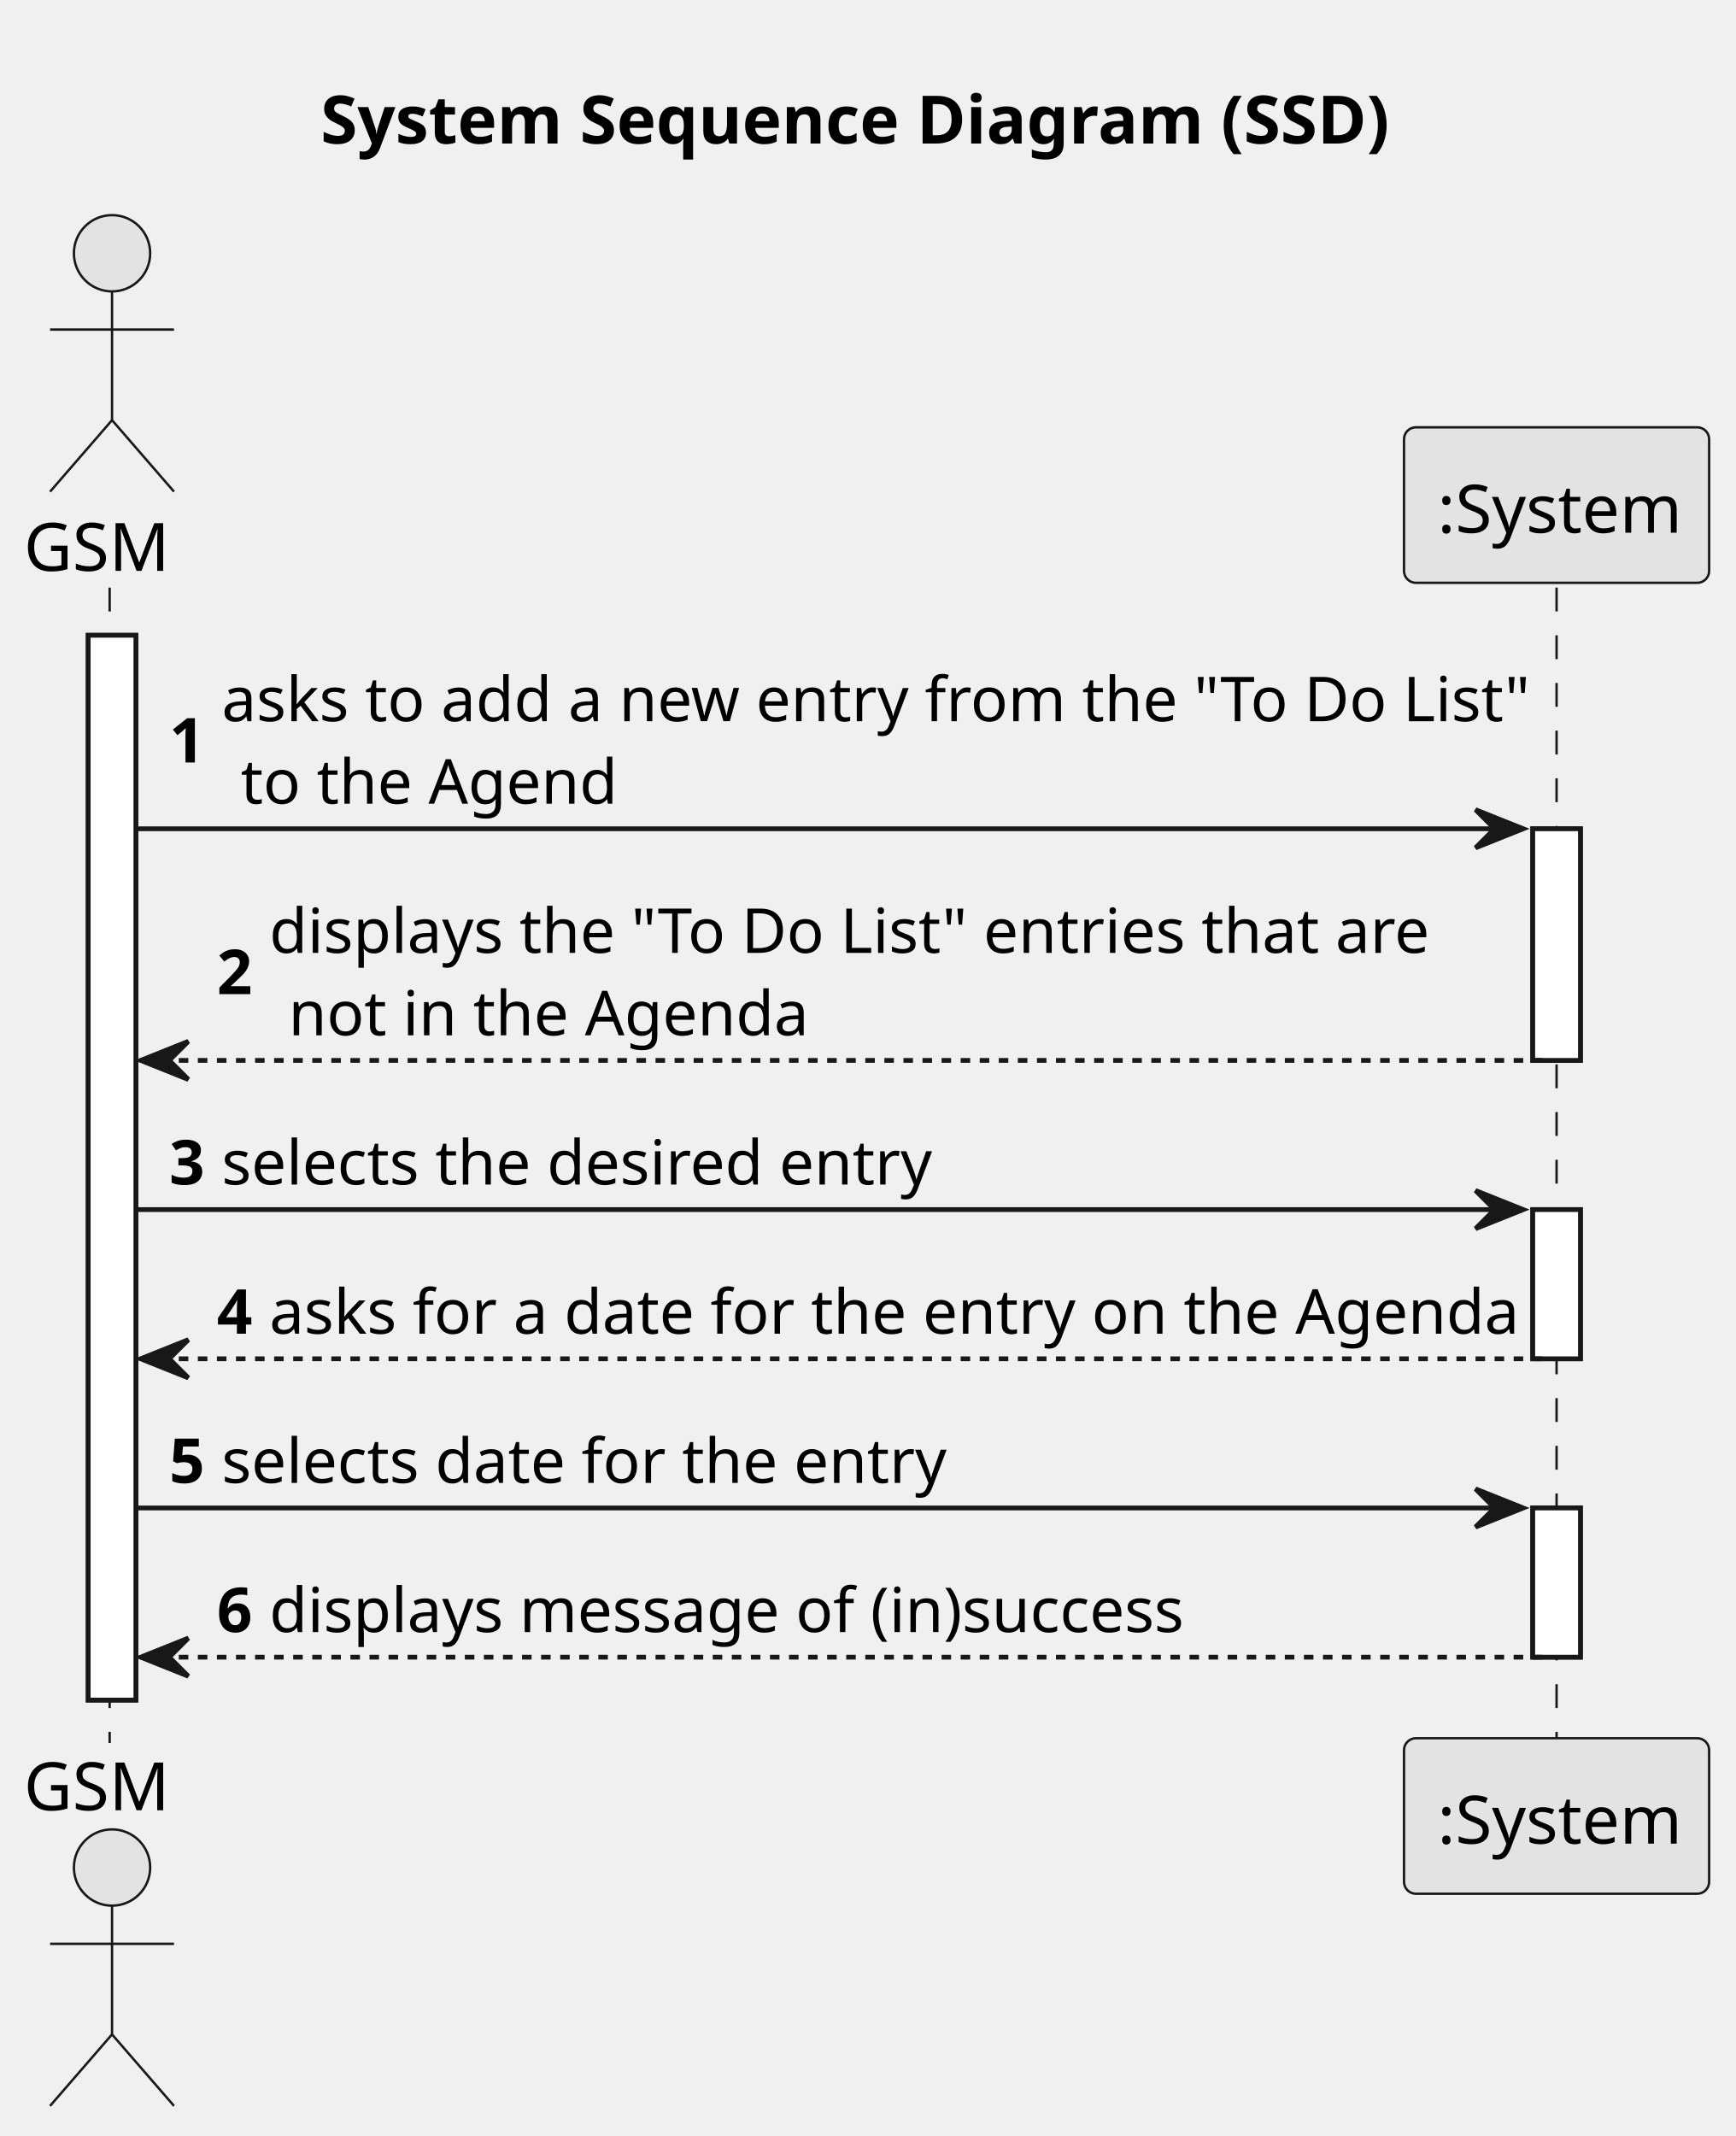
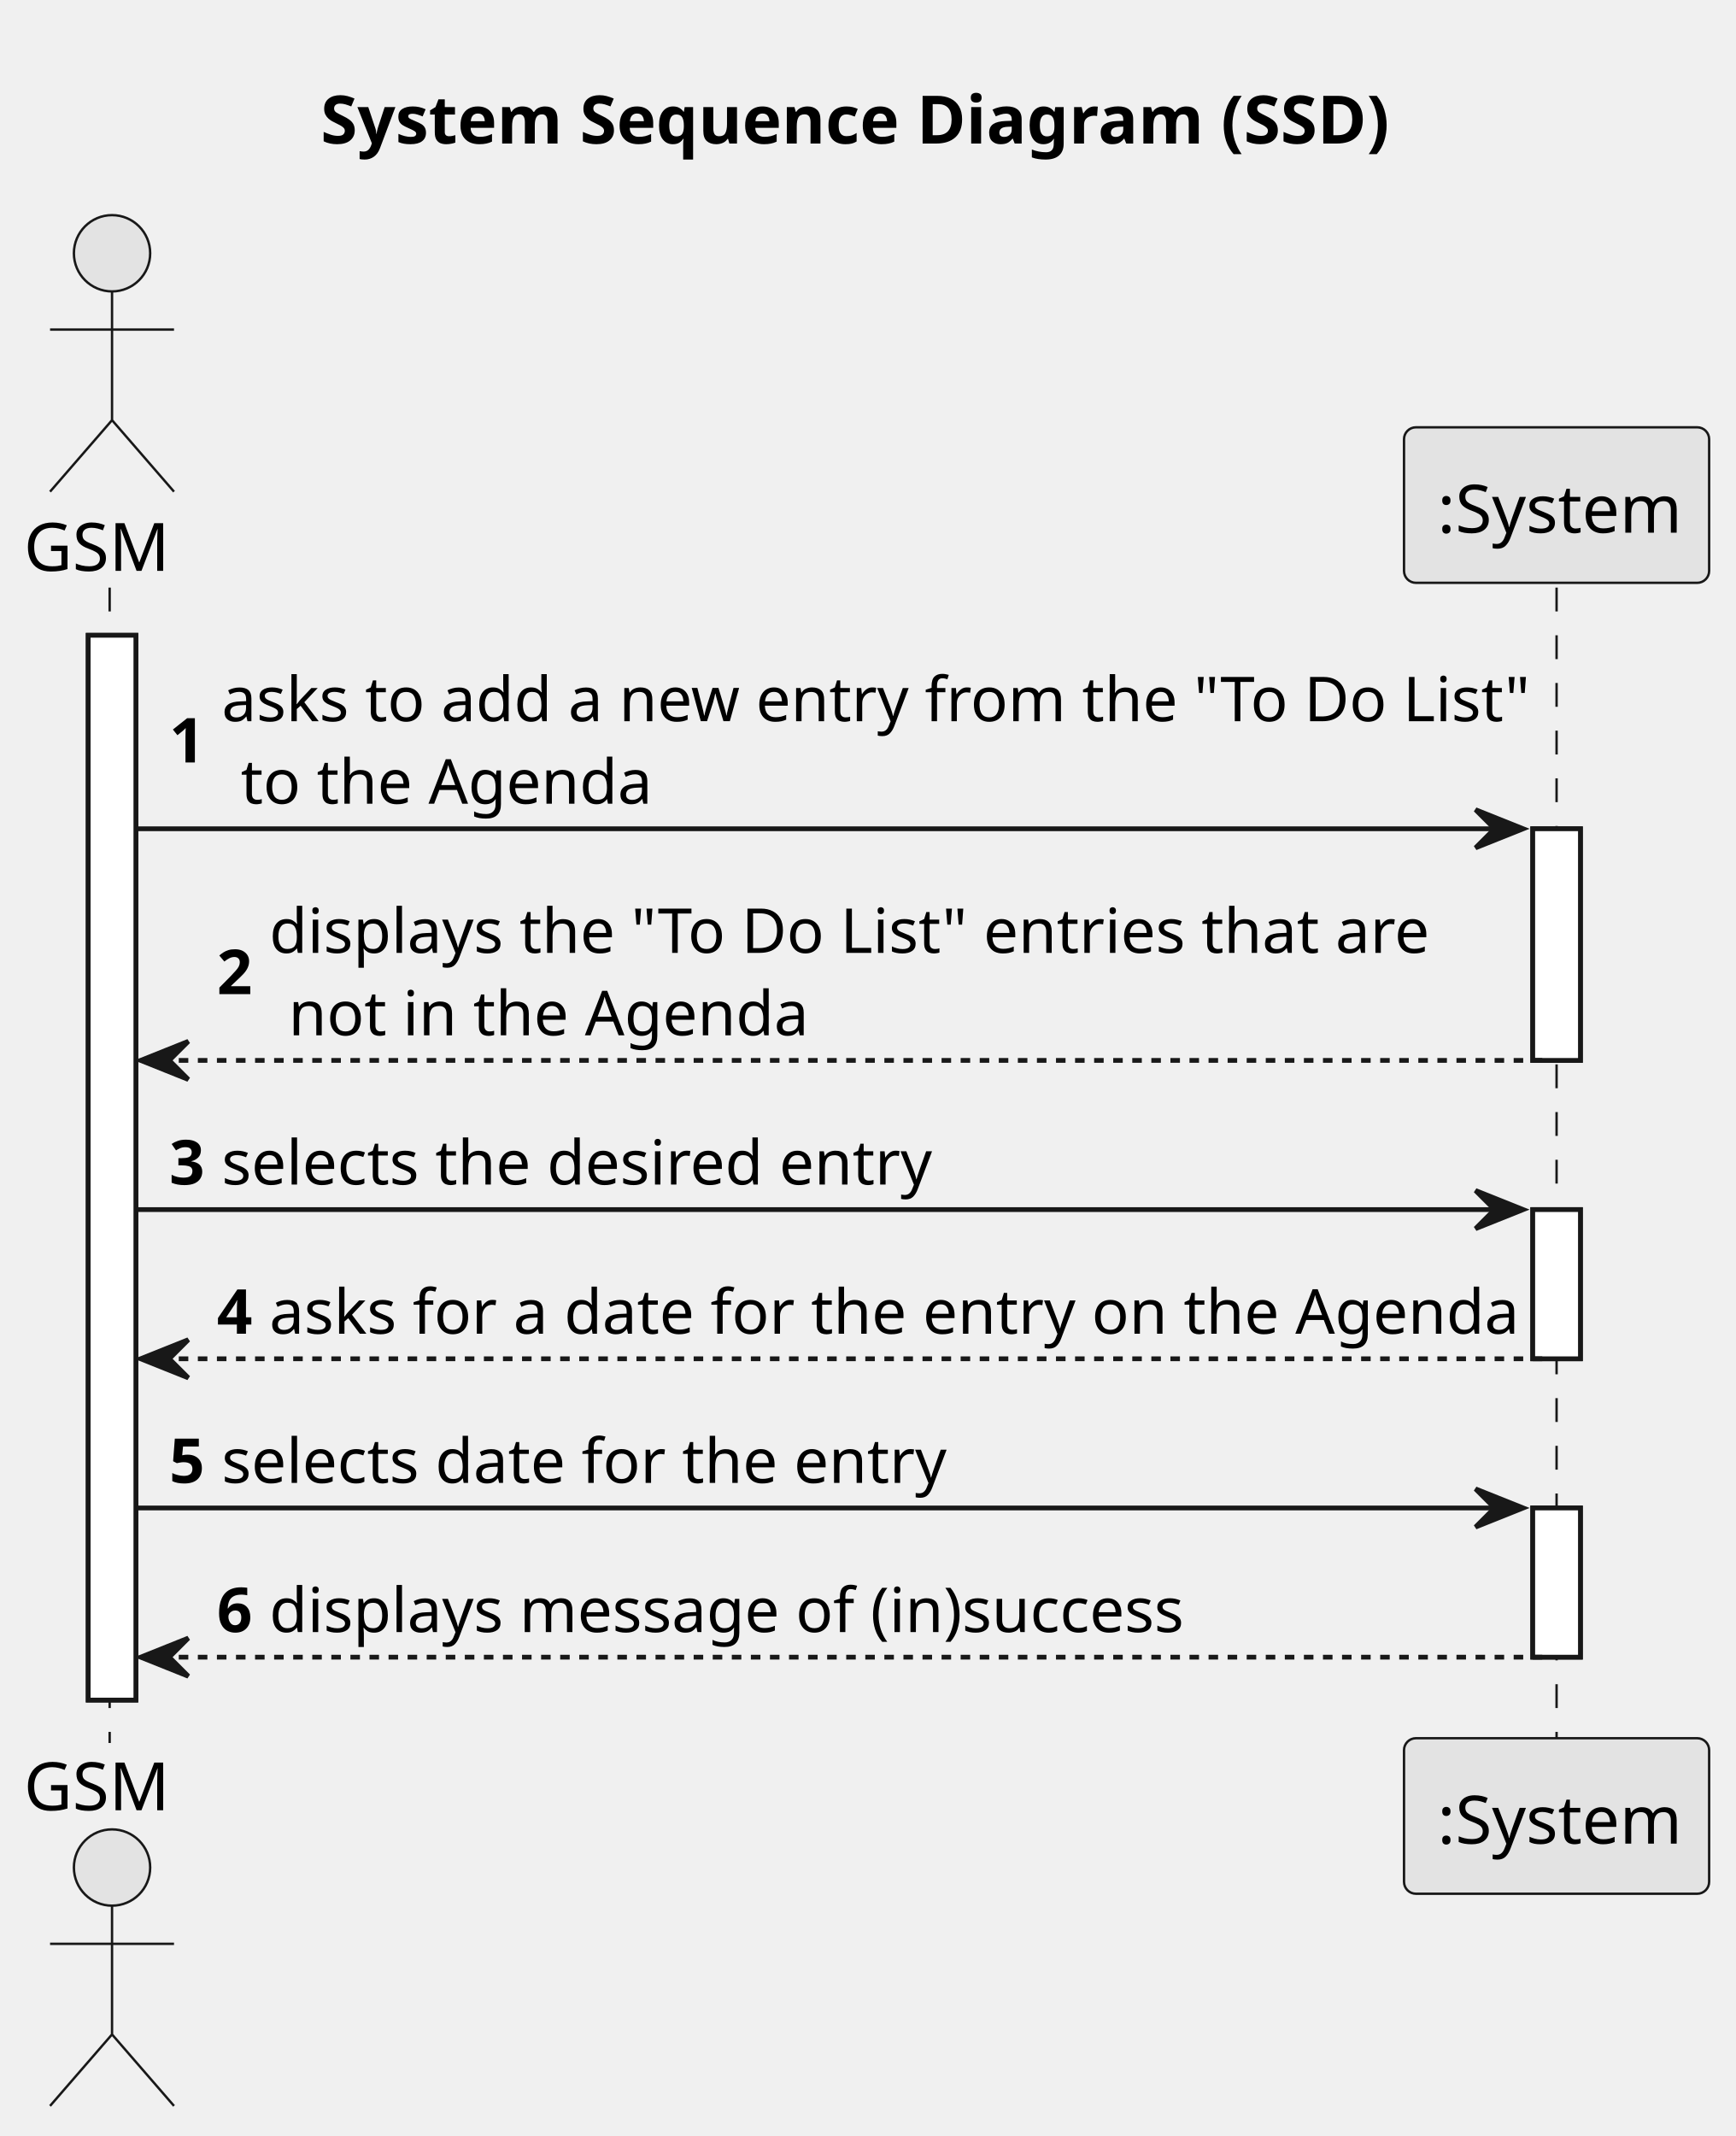
<svg xmlns="http://www.w3.org/2000/svg" contentStyleType="text/css" height="448px" preserveAspectRatio="none" style="width:364px;height:448px;background:#FFFFFF;" version="1.1" viewBox="0 0 364 448" width="364px" zoomAndPan="magnify">
  <defs />
  <g>
    <text fill="#000000" font-family="sans-serif" font-size="14" font-weight="bold" lengthAdjust="spacing" textLength="228" x="67.25" y="30.107">System Sequence Diagram (SSD)</text>
    <rect fill="#FFFFFF" height="223.328" style="stroke:#181818;stroke-width:1.0;" width="10" x="18.5" y="133.242" />
    <rect fill="#FFFFFF" height="48.582" style="stroke:#181818;stroke-width:1.0;" width="10" x="321.5" y="173.824" />
    <rect fill="#FFFFFF" height="31.291" style="stroke:#181818;stroke-width:1.0;" width="10" x="321.5" y="253.697" />
    <rect fill="#FFFFFF" height="31.291" style="stroke:#181818;stroke-width:1.0;" width="10" x="321.5" y="316.279" />
    <line style="stroke:#181818;stroke-width:0.5;stroke-dasharray:5.0,5.0;" x1="23" x2="23" y1="123.242" y2="365.57" />
    <line style="stroke:#181818;stroke-width:0.5;stroke-dasharray:5.0,5.0;" x1="326.5" x2="326.5" y1="123.242" y2="365.57" />
    <text fill="#000000" font-family="sans-serif" font-size="14" lengthAdjust="spacing" textLength="31" x="5" y="119.728">GSM</text>
    <ellipse cx="23.5" cy="53.121" fill="#E3E3E3" rx="8" ry="8" style="stroke:#181818;stroke-width:0.5;" />
    <path d="M23.5,61.121 L23.5,88.121 M10.5,69.121 L36.5,69.121 M23.5,88.121 L10.5,103.121 M23.5,88.121 L36.5,103.121 " fill="none" style="stroke:#181818;stroke-width:0.5;" />
    <text fill="#000000" font-family="sans-serif" font-size="14" lengthAdjust="spacing" textLength="31" x="5" y="379.678">GSM</text>
    <ellipse cx="23.5" cy="391.691" fill="#E3E3E3" rx="8" ry="8" style="stroke:#181818;stroke-width:0.5;" />
    <path d="M23.5,399.691 L23.5,426.691 M10.5,407.691 L36.5,407.691 M23.5,426.691 L10.5,441.691 M23.5,426.691 L36.5,441.691 " fill="none" style="stroke:#181818;stroke-width:0.5;" />
    <rect fill="#E3E3E3" height="32.621" rx="2.5" ry="2.5" style="stroke:#181818;stroke-width:0.5;" width="64" x="294.5" y="89.621" />
    <text fill="#000000" font-family="sans-serif" font-size="14" lengthAdjust="spacing" textLength="50" x="301.5" y="111.728">:System</text>
    <rect fill="#E3E3E3" height="32.621" rx="2.5" ry="2.5" style="stroke:#181818;stroke-width:0.5;" width="64" x="294.5" y="364.57" />
    <text fill="#000000" font-family="sans-serif" font-size="14" lengthAdjust="spacing" textLength="50" x="301.5" y="386.678">:System</text>
    <rect fill="#FFFFFF" height="223.328" style="stroke:#181818;stroke-width:1.0;" width="10" x="18.5" y="133.242" />
    <rect fill="#FFFFFF" height="48.582" style="stroke:#181818;stroke-width:1.0;" width="10" x="321.5" y="173.824" />
    <rect fill="#FFFFFF" height="31.291" style="stroke:#181818;stroke-width:1.0;" width="10" x="321.5" y="253.697" />
    <rect fill="#FFFFFF" height="31.291" style="stroke:#181818;stroke-width:1.0;" width="10" x="321.5" y="316.279" />
    <polygon fill="#181818" points="309.5,169.824,319.5,173.824,309.5,177.824,313.5,173.824" style="stroke:#181818;stroke-width:1.0;" />
    <line style="stroke:#181818;stroke-width:1.0;" x1="28.5" x2="315.5" y1="173.824" y2="173.824" />
    <text fill="#000000" font-family="sans-serif" font-size="13" font-weight="bold" lengthAdjust="spacing" textLength="7" x="35.5" y="159.916">1</text>
    <text fill="#000000" font-family="sans-serif" font-size="13" lengthAdjust="spacing" textLength="263" x="46.5" y="151.27">asks to add a new entry from the "To Do List"</text>
-     <text fill="#000000" font-family="sans-serif" font-size="13" lengthAdjust="spacing" textLength="74" x="50.5" y="168.561">to the Agend</text>
+     <text fill="#000000" font-family="sans-serif" font-size="13" lengthAdjust="spacing" textLength="81" x="50.5" y="168.561">to the Agenda</text>
    <polygon fill="#181818" points="39.5,218.406,29.5,222.406,39.5,226.406,35.5,222.406" style="stroke:#181818;stroke-width:1.0;" />
    <line style="stroke:#181818;stroke-width:1.0;stroke-dasharray:2.0,2.0;" x1="33.5" x2="325.5" y1="222.406" y2="222.406" />
    <text fill="#000000" font-family="sans-serif" font-size="13" font-weight="bold" lengthAdjust="spacing" textLength="7" x="45.5" y="208.498">2</text>
    <text fill="#000000" font-family="sans-serif" font-size="13" lengthAdjust="spacing" textLength="234" x="56.5" y="199.852">displays the "To Do List" entries that are</text>
    <text fill="#000000" font-family="sans-serif" font-size="13" lengthAdjust="spacing" textLength="102" x="60.5" y="217.144">not in the Agenda</text>
    <polygon fill="#181818" points="309.5,249.697,319.5,253.697,309.5,257.697,313.5,253.697" style="stroke:#181818;stroke-width:1.0;" />
    <line style="stroke:#181818;stroke-width:1.0;" x1="28.5" x2="315.5" y1="253.697" y2="253.697" />
    <text fill="#000000" font-family="sans-serif" font-size="13" font-weight="bold" lengthAdjust="spacing" textLength="7" x="35.5" y="248.435">3</text>
    <text fill="#000000" font-family="sans-serif" font-size="13" lengthAdjust="spacing" textLength="143" x="46.5" y="248.435">selects the desired entry</text>
    <polygon fill="#181818" points="39.5,280.988,29.5,284.988,39.5,288.988,35.5,284.988" style="stroke:#181818;stroke-width:1.0;" />
    <line style="stroke:#181818;stroke-width:1.0;stroke-dasharray:2.0,2.0;" x1="33.5" x2="325.5" y1="284.988" y2="284.988" />
    <text fill="#000000" font-family="sans-serif" font-size="13" font-weight="bold" lengthAdjust="spacing" textLength="7" x="45.5" y="279.726">4</text>
    <text fill="#000000" font-family="sans-serif" font-size="13" lengthAdjust="spacing" textLength="247" x="56.5" y="279.726">asks for a date for the entry on the Agenda</text>
    <polygon fill="#181818" points="309.5,312.279,319.5,316.279,309.5,320.279,313.5,316.279" style="stroke:#181818;stroke-width:1.0;" />
    <line style="stroke:#181818;stroke-width:1.0;" x1="28.5" x2="315.5" y1="316.279" y2="316.279" />
    <text fill="#000000" font-family="sans-serif" font-size="13" font-weight="bold" lengthAdjust="spacing" textLength="7" x="35.5" y="311.017">5</text>
    <text fill="#000000" font-family="sans-serif" font-size="13" lengthAdjust="spacing" textLength="144" x="46.5" y="311.017">selects date for the entry</text>
    <polygon fill="#181818" points="39.5,343.57,29.5,347.57,39.5,351.57,35.5,347.57" style="stroke:#181818;stroke-width:1.0;" />
    <line style="stroke:#181818;stroke-width:1.0;stroke-dasharray:2.0,2.0;" x1="33.5" x2="325.5" y1="347.57" y2="347.57" />
    <text fill="#000000" font-family="sans-serif" font-size="13" font-weight="bold" lengthAdjust="spacing" textLength="7" x="45.5" y="342.308">6</text>
    <text fill="#000000" font-family="sans-serif" font-size="13" lengthAdjust="spacing" textLength="190" x="56.5" y="342.308">displays message of (in)success</text>
  </g>
</svg>
